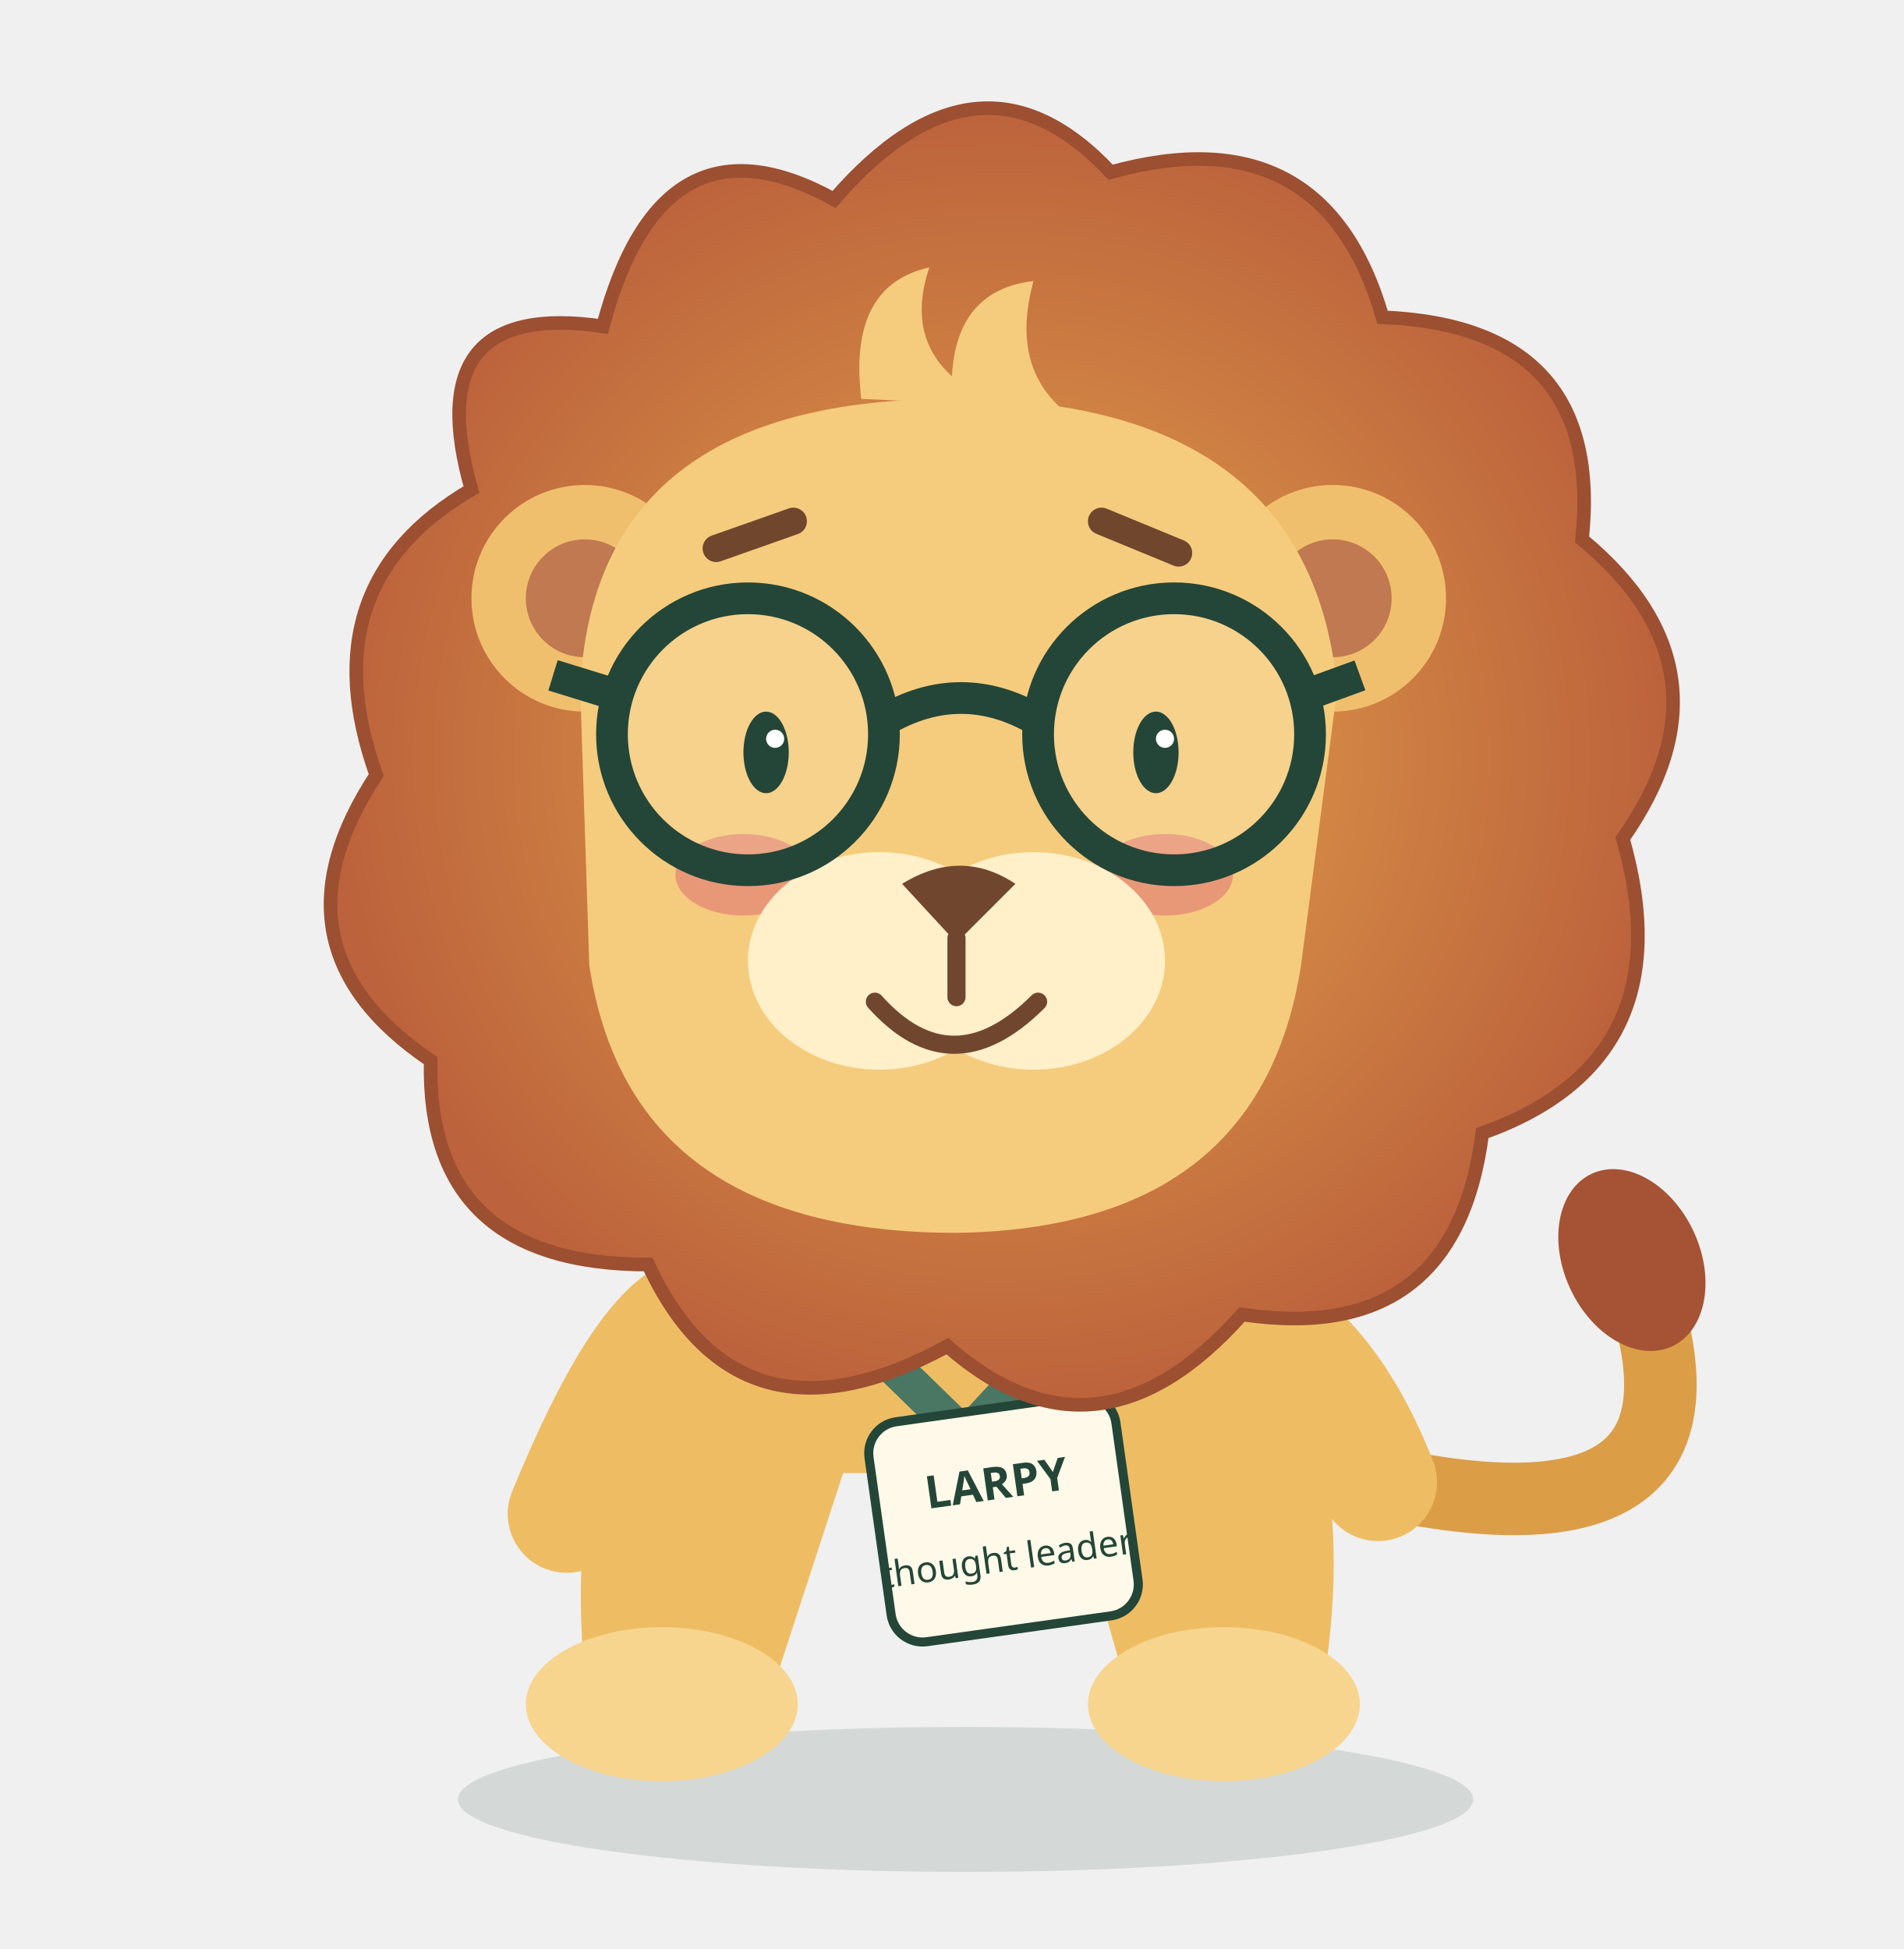
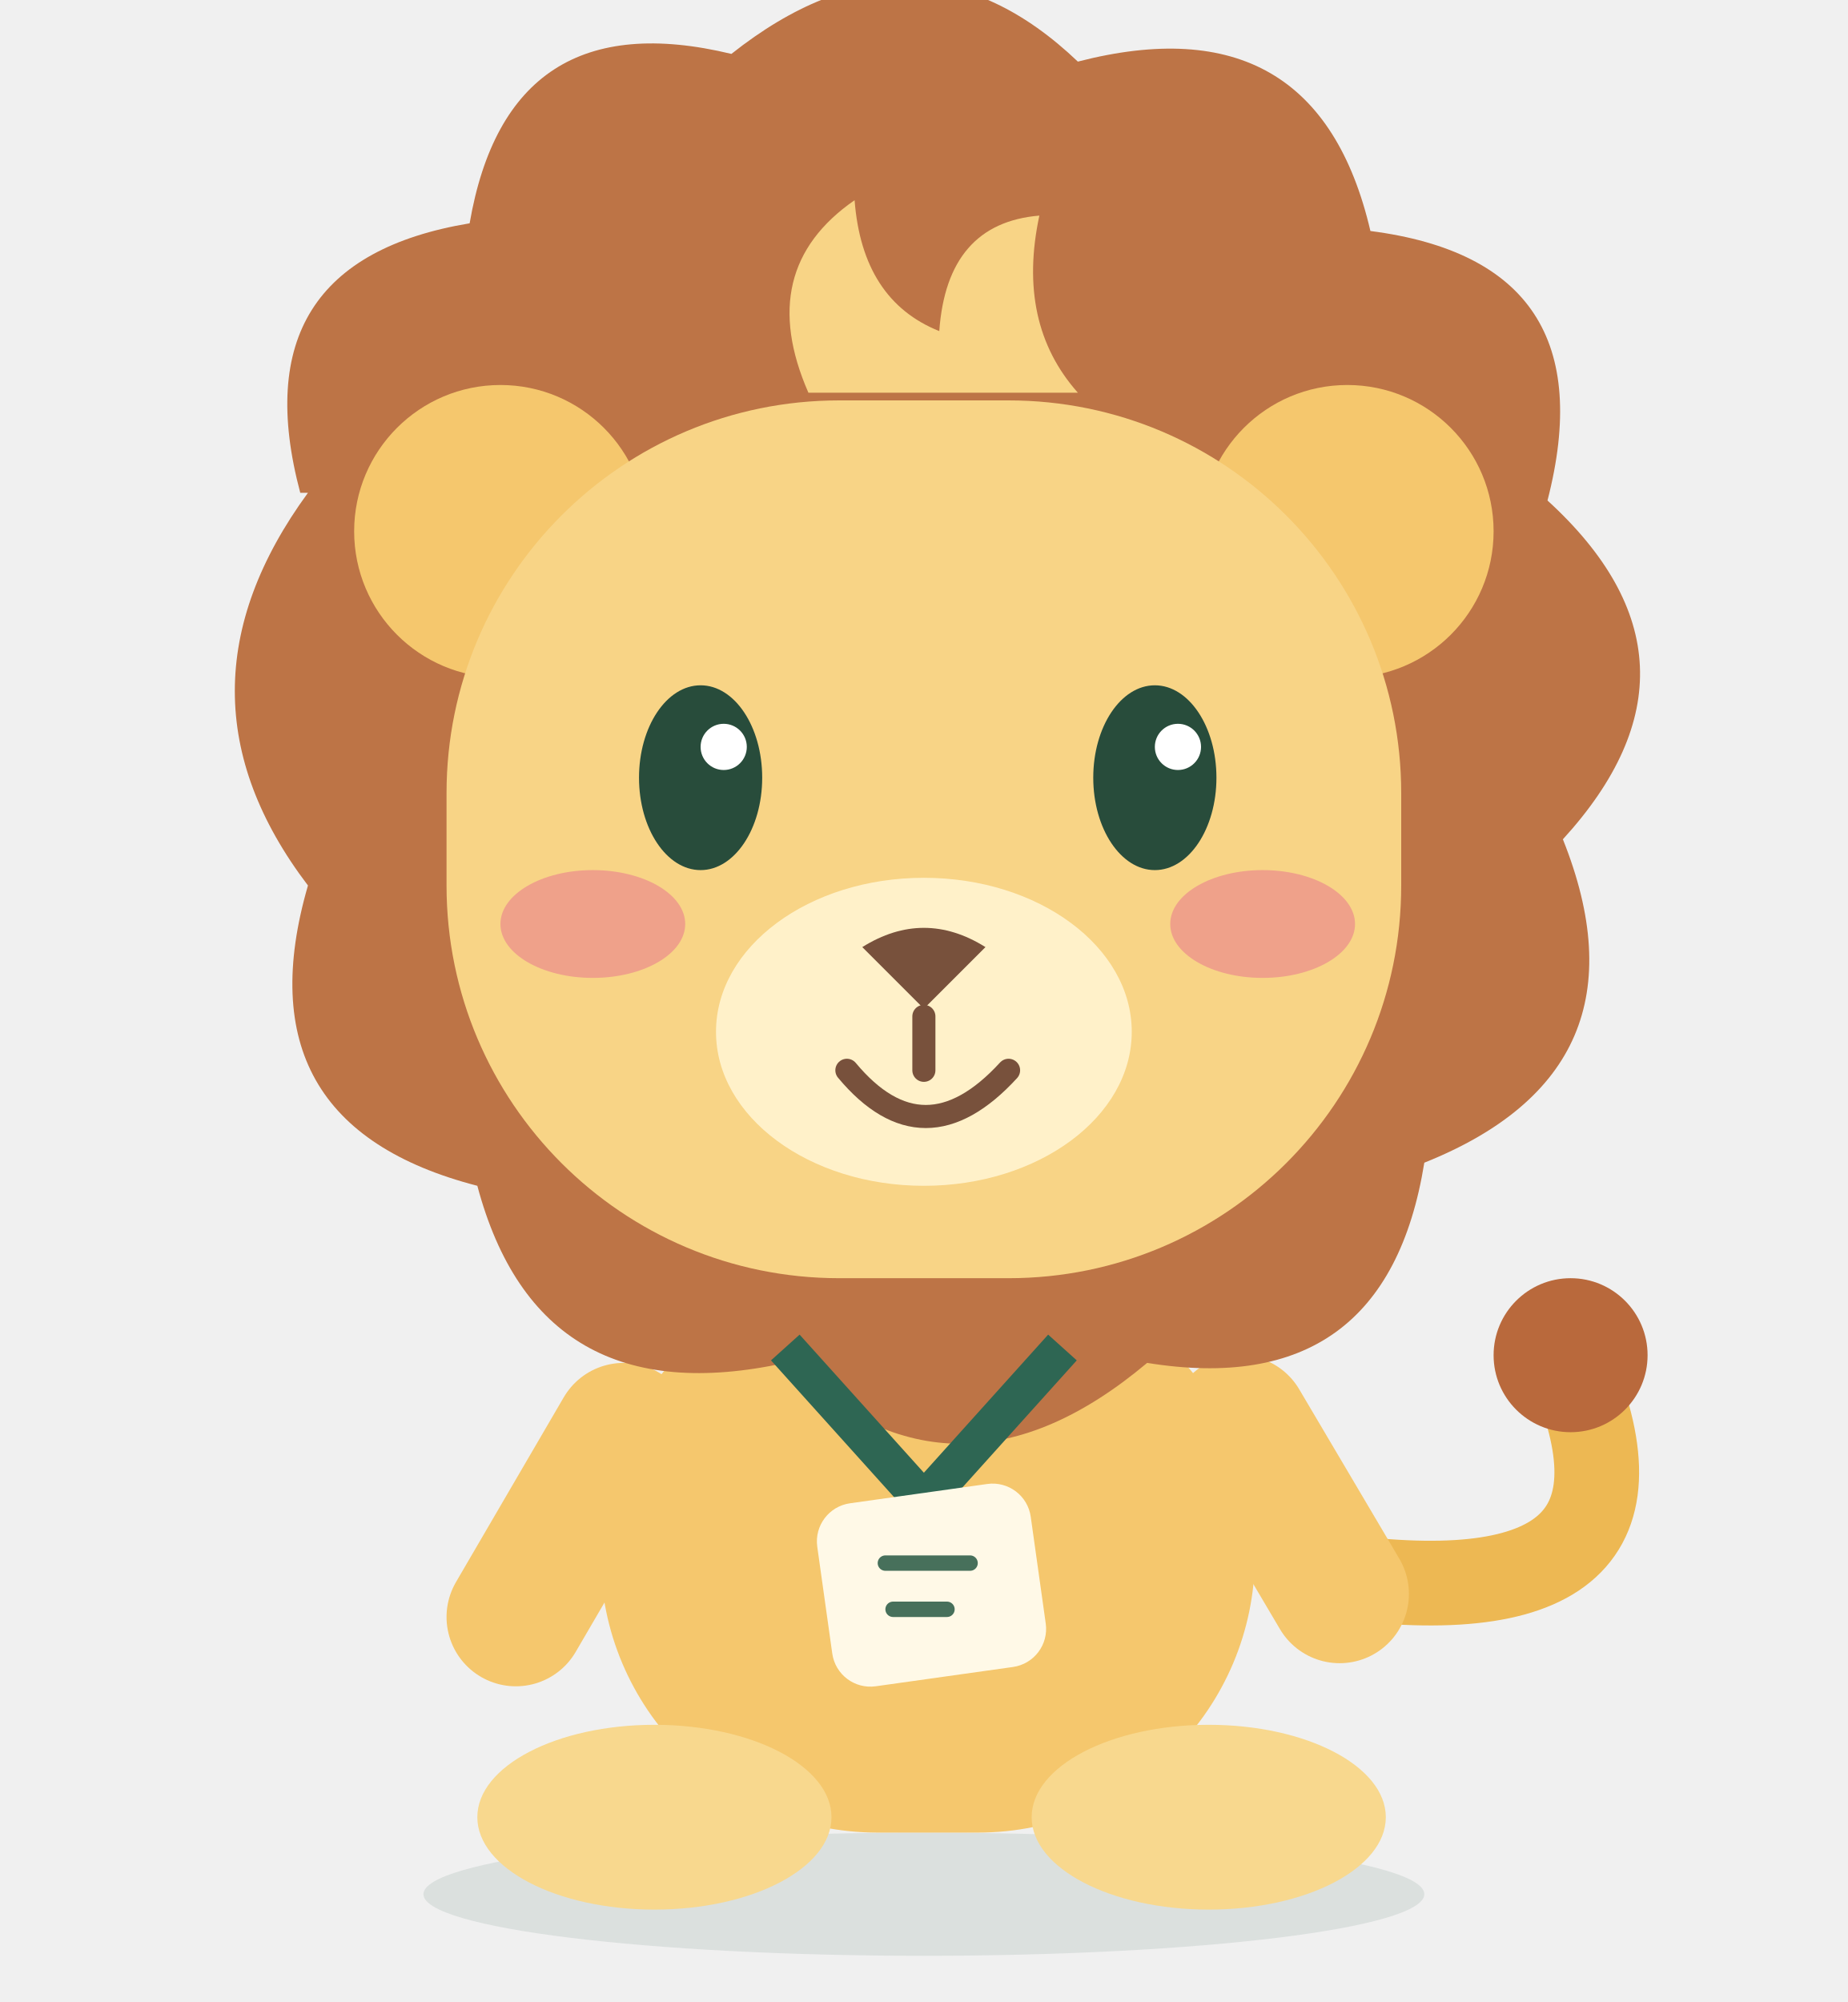
- <svg xmlns="http://www.w3.org/2000/svg" viewBox="0 0 420 430">
-   <defs>
-     <radialGradient id="m">
-       <stop stop-color="#e6a64c" />
-       <stop offset="1" stop-color="#bc623c" />
-     </radialGradient>
-   </defs>
-   <ellipse cx="213" cy="397" rx="112" ry="16" fill="#193f35" opacity=".13" />
-   <path d="M300 326q85 20 61-45" fill="none" stroke="#db9e47" stroke-width="16" stroke-linecap="round" />
-   <ellipse cx="360" cy="278" rx="15" ry="21" fill="#a55334" transform="rotate(-25 360 278)" />
-   <path d="M148 276q-24 41-19 94l41 4 16-49h49l14 49 43-3q10-61-25-102" fill="#eebd63" />
-   <ellipse cx="146" cy="376" rx="30" ry="17" fill="#f7d58f" />
-   <ellipse cx="270" cy="376" rx="30" ry="17" fill="#f7d58f" />
-   <path d="M153 290q-12 5-28 44M268 288q23 6 36 39" fill="none" stroke="#eebd63" stroke-width="26" stroke-linecap="round" />
-   <path d="M173 278l40 39 37-40" fill="none" stroke="#4a7664" stroke-width="8" />
-   <g transform="rotate(-8 218 329)">
-     <rect x="193" y="311" width="55" height="49" rx="7" fill="#fff9e9" stroke="#234638" stroke-width="2" />
-     <text x="220" y="331" font-family="sans-serif" font-size="10" text-anchor="middle" fill="#234638" font-weight="bold">LARPY</text>
-     <text x="220" y="347" font-family="sans-serif" font-size="8" text-anchor="middle" fill="#234638">thought leader</text>
-   </g>
-   <path d="M104 108Q92 66 133 72q13-49 51-28 32-37 61-6 47-13 60 32 49 2 44 49 35 29 9 66 14 49-31 65-6 47-53 40-32 36-65 7-46 25-66-18-49 0-48-45-37-25-12-63-15-42 21-63Z" fill="url(#m)" stroke="#9c4f31" stroke-width="3" />
-   <circle cx="129" cy="132" r="25" fill="#f0bf6d" />
-   <circle cx="294" cy="132" r="25" fill="#f0bf6d" />
-   <circle cx="129" cy="132" r="13" fill="#c07950" />
-   <circle cx="294" cy="132" r="13" fill="#c07950" />
-   <path d="M128 152q3-64 82-64t85 64l-8 61q-9 58-76 59-72 0-81-59Z" fill="#f5cc7d" />
-   <path d="M158 121l17-6m68 0 17 7" stroke="#70462d" stroke-width="6" stroke-linecap="round" />
-   <ellipse cx="164" cy="193" rx="15" ry="9" fill="#e99877" />
-   <ellipse cx="257" cy="193" rx="15" ry="9" fill="#e99877" />
-   <ellipse cx="194" cy="212" rx="29" ry="24" fill="#fff0c9" />
-   <ellipse cx="228" cy="212" rx="29" ry="24" fill="#fff0c9" />
-   <path d="M199 195q13-8 25 0l-13 13Z" fill="#71462f" />
-   <path d="M211 207v13m-18 1q17 19 36 0" fill="none" stroke="#71462f" stroke-width="4" stroke-linecap="round" />
-   <g stroke="#244638" stroke-width="7" fill="#fff" fill-opacity=".12">
-     <circle cx="165" cy="162" r="30" />
-     <circle cx="259" cy="162" r="30" />
-     <path d="M195 159q17-10 34 0m-94-6-13-4m167 4 11-4" fill="none" />
-   </g>
-   <ellipse cx="169" cy="166" rx="5" ry="9" fill="#244638" />
-   <ellipse cx="255" cy="166" rx="5" ry="9" fill="#244638" />
-   <circle cx="171" cy="163" r="2" fill="white" />
-   <circle cx="257" cy="163" r="2" fill="white" />
-   <path d="M190 88q-3-25 15-29-5 15 5 24 1-19 18-21-5 18 6 28" fill="#f5cc7d" />
+ <svg xmlns="http://www.w3.org/2000/svg" viewBox="0 0 240 260">
+   <ellipse cx="120" cy="246" rx="65" ry="8" fill="#214e40" opacity=".1" />
+   <path d="M169 204q48 8 36-24" fill="none" stroke="#edb853" stroke-width="11" stroke-linecap="round" />
+   <circle cx="204" cy="176" r="10" fill="#b9693c" />
+   <rect x="78" y="165" width="85" height="73" rx="36" fill="#f5c76d" />
+   <ellipse cx="85" cy="236" rx="23" ry="12" fill="#f8d88e" />
+   <ellipse cx="157" cy="236" rx="23" ry="12" fill="#f8d88e" />
+   <path d="M81 186l-14 24m94-25 13 22" stroke="#f5c76d" stroke-width="18" stroke-linecap="round" />
+   <path d="M39 64q-8-30 22-35 5-29 34-22 24-19 45 1 31-8 38 22 31 4 23 35 23 21 2 44 12 30-18 42-5 31-36 26-25 21-47 0-32 7-40-23-31-8-22-39-19-25 0-51Z" fill="#bd7446" />
+   <circle cx="65" cy="69" r="19" fill="#f5c76d" />
+   <circle cx="175" cy="69" r="19" fill="#f5c76d" />
+   <rect x="58" y="52" width="124" height="114" rx="51" fill="#f8d486" />
+   <path d="M105 51q-7-16 6-25 1 13 11 17 1-14 13-15-3 14 5 23" fill="#f8d486" />
+   <ellipse cx="91" cy="101" rx="8" ry="12" fill="#284c3b" />
+   <ellipse cx="150" cy="101" rx="8" ry="12" fill="#284c3b" />
+   <circle cx="94" cy="97" r="3" fill="#fff" />
+   <circle cx="153" cy="97" r="3" fill="#fff" />
+   <ellipse cx="77" cy="120" rx="12" ry="7" fill="#efa18a" />
+   <ellipse cx="164" cy="120" rx="12" ry="7" fill="#efa18a" />
+   <ellipse cx="120" cy="134" rx="27" ry="20" fill="#fff1c9" />
+   <path d="M112 123q8-5 16 0l-8 8Z" fill="#78513c" />
+   <path d="M120 132v7m-10 0q10 12 21 0" fill="none" stroke="#78513c" stroke-width="3" stroke-linecap="round" />
+   <path d="M102 175l18 20 18-20" fill="none" stroke="#2e6653" stroke-width="5" />
+   <rect x="107" y="194" width="28" height="24" rx="5" fill="#fff9e7" transform="rotate(-8 120 206)" />
+   <path d="M115 203h11m-10 6h7" stroke="#47705b" stroke-width="2" stroke-linecap="round" />
</svg>
